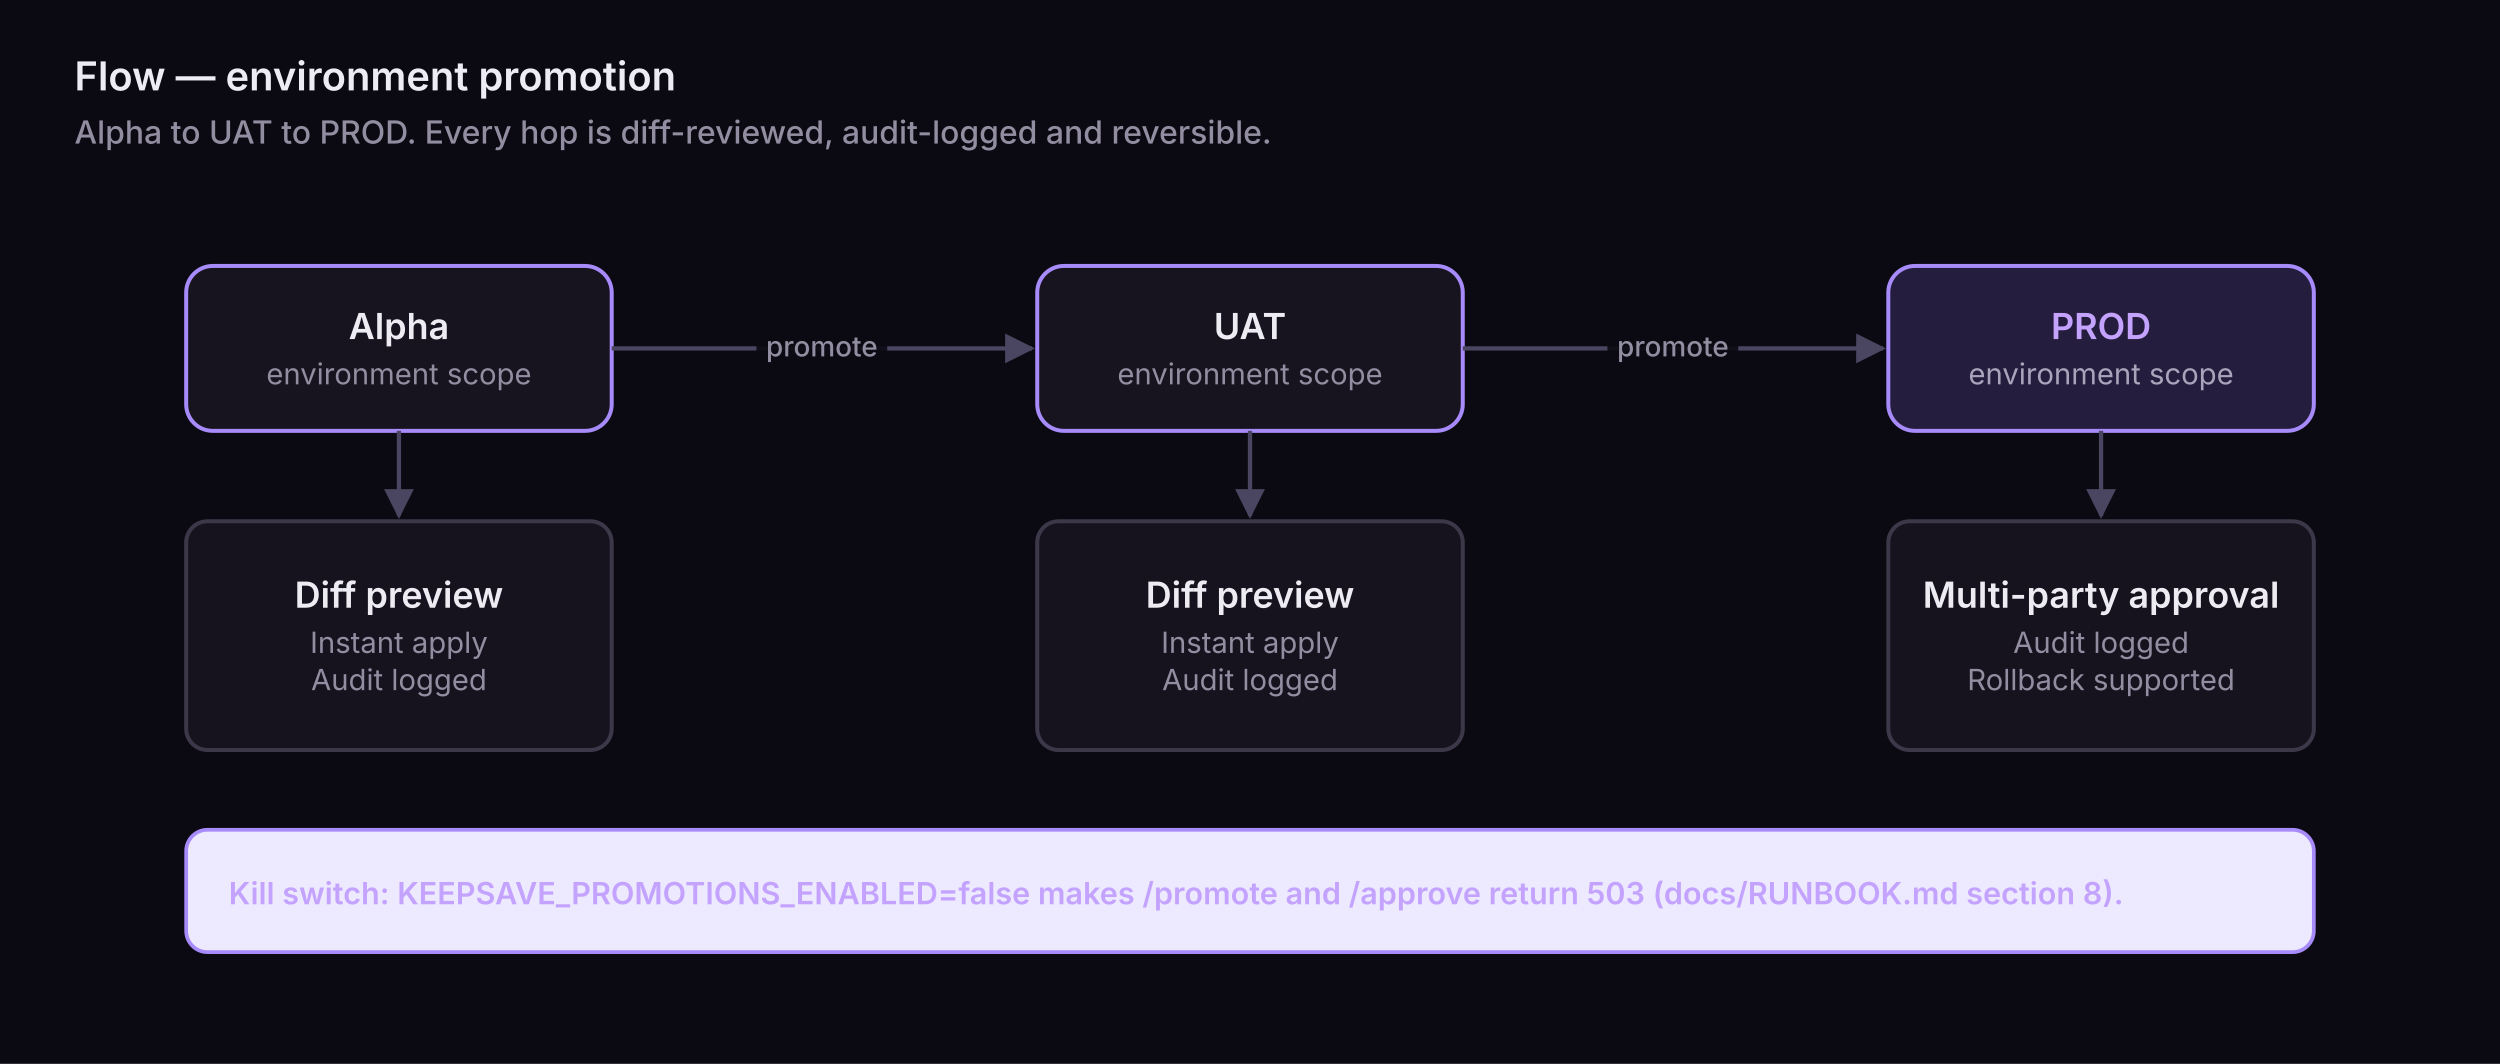
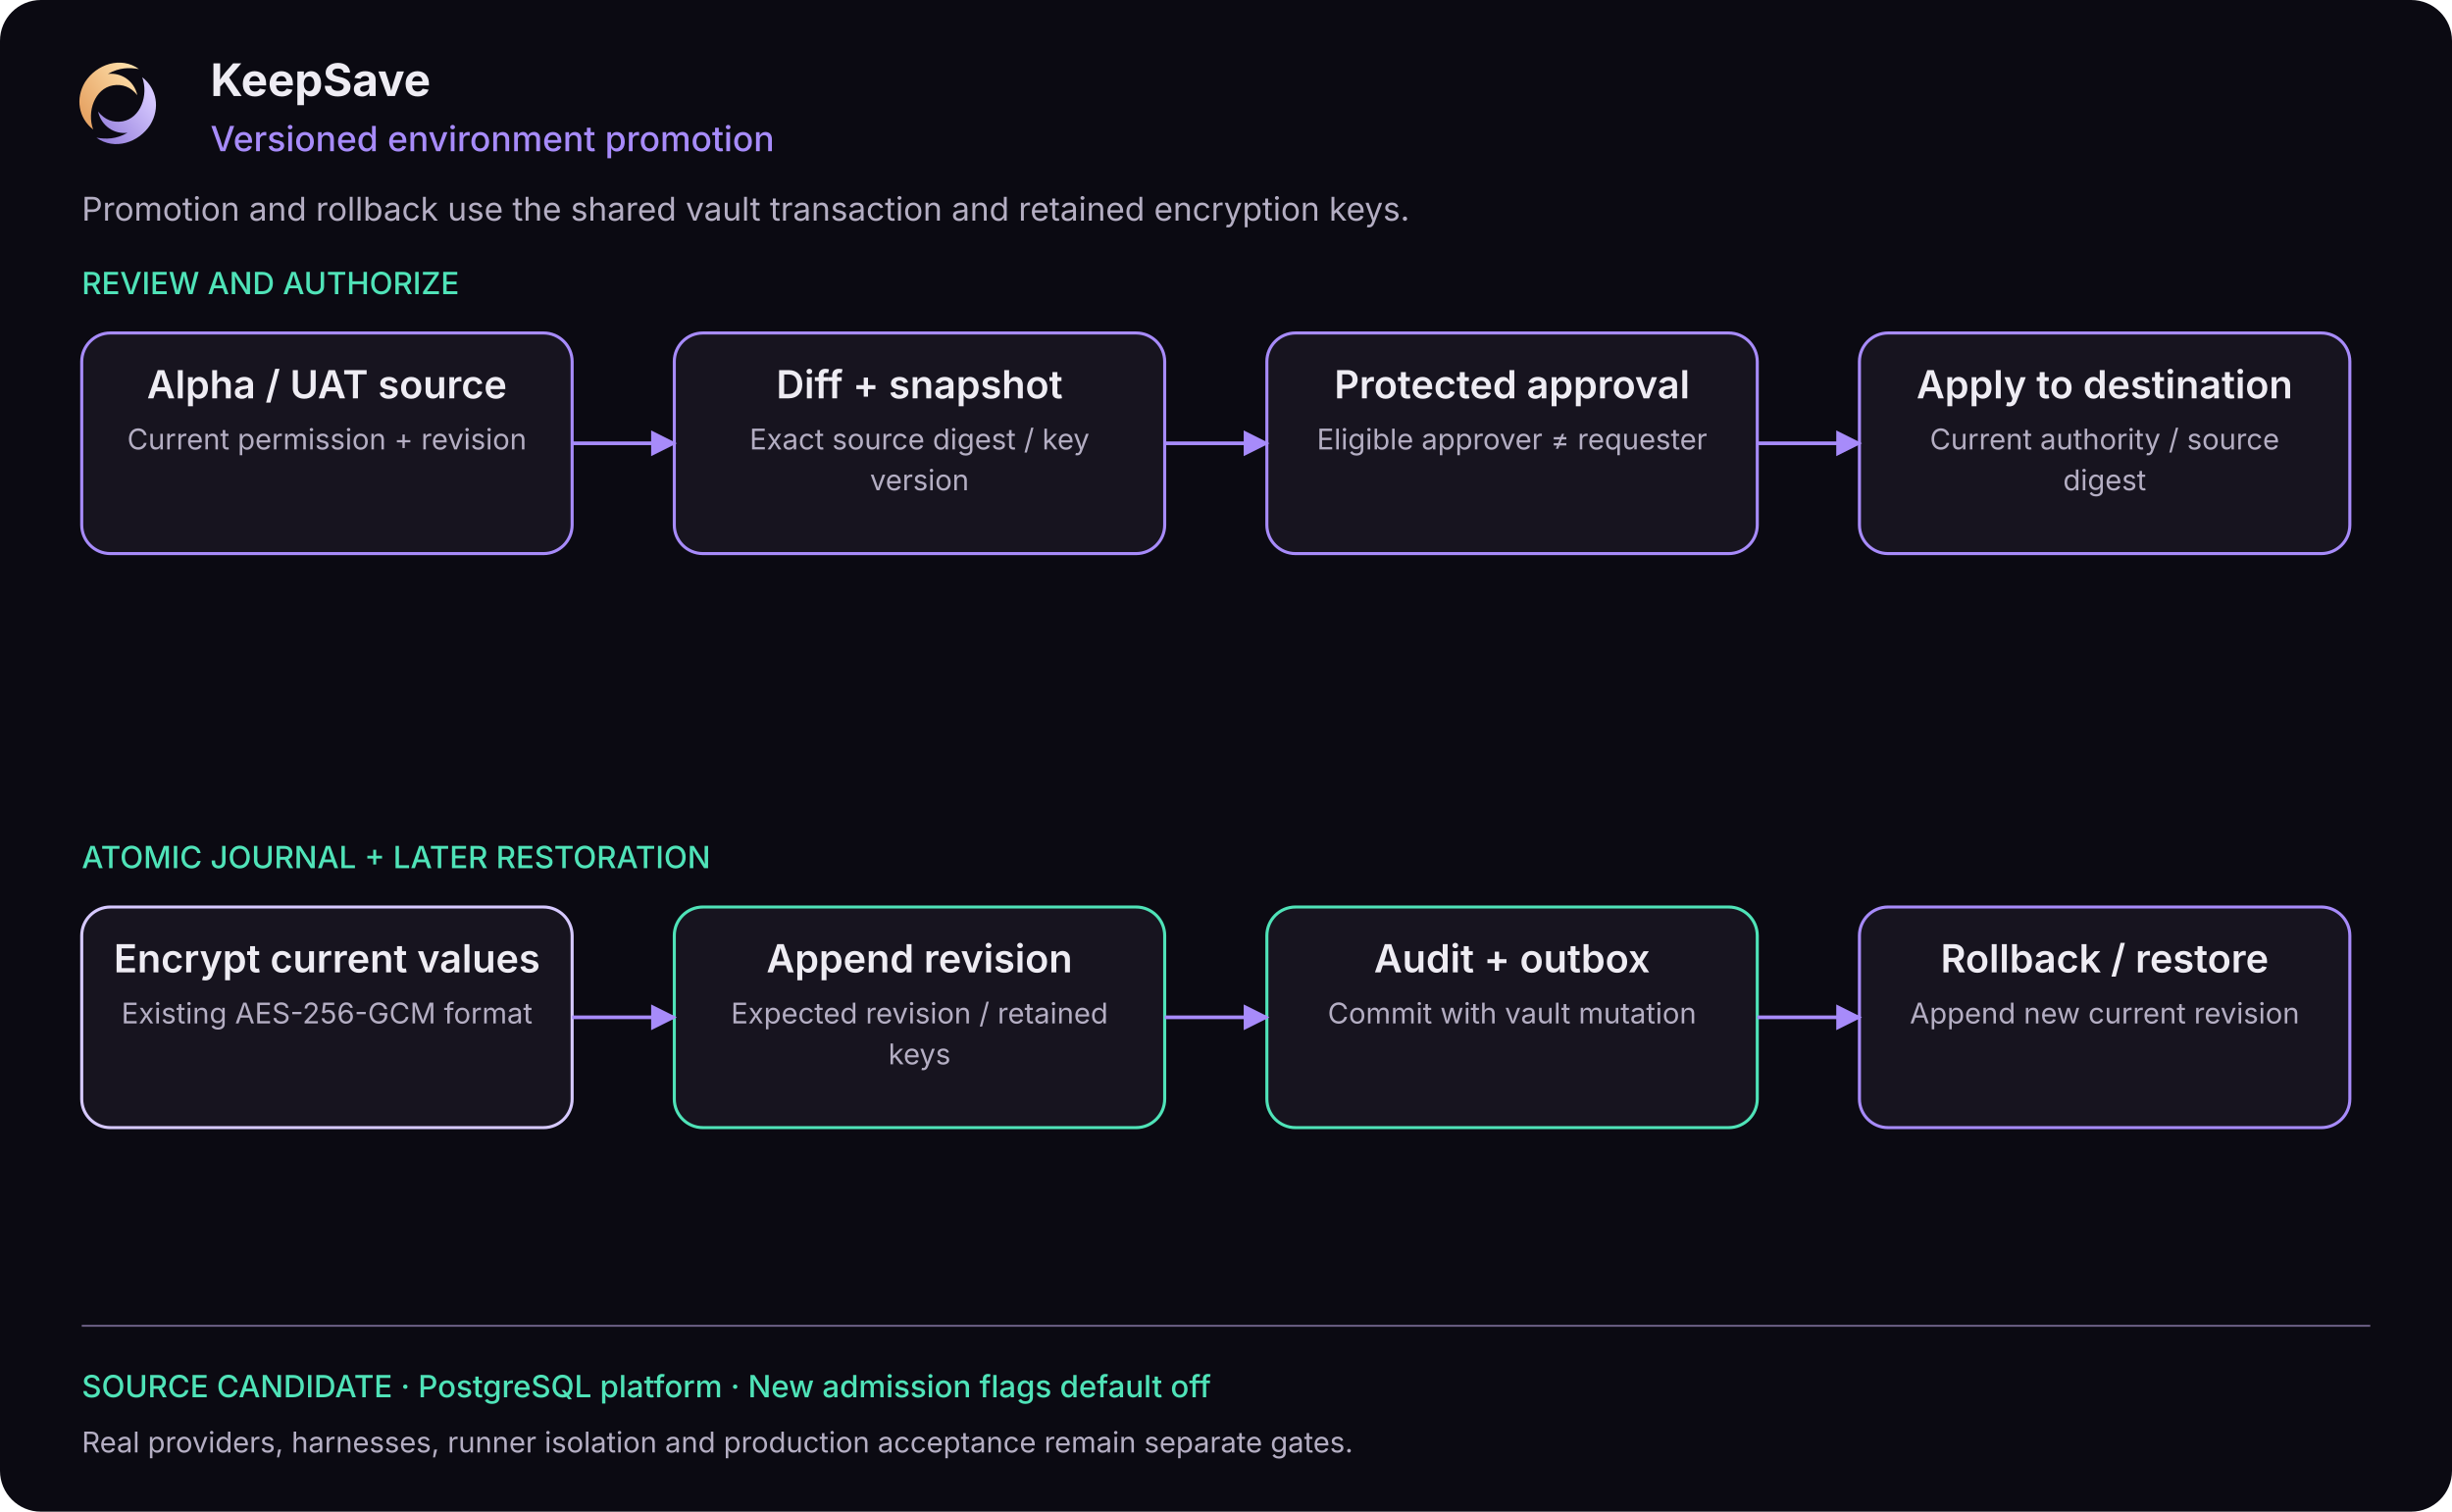
- <svg xmlns="http://www.w3.org/2000/svg" width="940" height="400" viewBox="0 0 940 400" role="img" aria-label="KeepSave — environment promotion pipeline">
+ <svg xmlns="http://www.w3.org/2000/svg" width="1200" height="740" viewBox="0 0 1200 740" role="img" aria-labelledby="title desc">
  <defs>
-     <marker id="a" viewBox="0 0 10 10" refX="9" refY="5" markerWidth="7" markerHeight="7" orient="auto-start-reverse">
-       <path d="M0 0 L10 5 L0 10 z" fill="#4a4560" />
+     <marker id="arrow" viewBox="0 0 10 10" refX="9" refY="5" markerWidth="7" markerHeight="7" orient="auto-start-reverse">
+       <path d="M0 0L10 5L0 10Z" fill="#a78bfa" />
    </marker>
  </defs>
-   <rect width="940" height="400" fill="#0b0a12" />
-   <text x="28" y="34" font-family="Geist, Inter, ui-sans-serif, system-ui, sans-serif" font-size="15" font-weight="600" fill="#eeecf3" text-anchor="start">Flow — environment promotion</text>
-   <text x="28" y="54" font-family="Geist, Inter, ui-sans-serif, system-ui, sans-serif" font-size="12" font-weight="500" fill="#928da0" text-anchor="start">Alpha to UAT to PROD. Every hop is diff-reviewed, audit-logged and reversible.</text>
-   <rect x="70" y="100" width="160" height="62" rx="10" fill="#17141f" stroke="#a78bfa" stroke-width="1.5" />
-   <text x="150.0" y="127.5" font-family="Geist, Inter, ui-sans-serif, system-ui, sans-serif" font-size="13.5" font-weight="600" fill="#eeecf3" text-anchor="middle">Alpha</text>
-   <text x="150.0" y="144.5" font-family="Geist, Inter, ui-sans-serif, system-ui, sans-serif" font-size="11" font-weight="400" fill="#928da0" text-anchor="middle">environment scope</text>
-   <rect x="390" y="100" width="160" height="62" rx="10" fill="#17141f" stroke="#a78bfa" stroke-width="1.5" />
-   <text x="470.0" y="127.5" font-family="Geist, Inter, ui-sans-serif, system-ui, sans-serif" font-size="13.5" font-weight="600" fill="#eeecf3" text-anchor="middle">UAT</text>
-   <text x="470.0" y="144.5" font-family="Geist, Inter, ui-sans-serif, system-ui, sans-serif" font-size="11" font-weight="400" fill="#928da0" text-anchor="middle">environment scope</text>
-   <rect x="710" y="100" width="160" height="62" rx="10" fill="#251d3d" stroke="#a78bfa" stroke-width="1.5" />
-   <text x="790.0" y="127.5" font-family="Geist, Inter, ui-sans-serif, system-ui, sans-serif" font-size="13.5" font-weight="600" fill="#c4a3ff" text-anchor="middle">PROD</text>
-   <text x="790.0" y="144.5" font-family="Geist, Inter, ui-sans-serif, system-ui, sans-serif" font-size="11" font-weight="400" fill="#a9a3bb" text-anchor="middle">environment scope</text>
-   <path d="M230 131 L388 131" fill="none" stroke="#4a4560" stroke-width="1.6" marker-end="url(#a)" />
-   <rect x="284.4" y="122.0" width="49.2" height="16" rx="4" fill="#0b0a12" opacity="0.92" />
-   <text x="309.0" y="134.0" font-family="Geist, Inter, ui-sans-serif, system-ui, sans-serif" font-size="10.5" font-weight="500" fill="#928da0" text-anchor="middle">promote</text>
-   <path d="M550 131 L708 131" fill="none" stroke="#4a4560" stroke-width="1.6" marker-end="url(#a)" />
-   <rect x="604.4" y="122.0" width="49.2" height="16" rx="4" fill="#0b0a12" opacity="0.92" />
-   <text x="629.0" y="134.0" font-family="Geist, Inter, ui-sans-serif, system-ui, sans-serif" font-size="10.5" font-weight="500" fill="#928da0" text-anchor="middle">promote</text>
-   <rect x="70" y="196" width="160" height="86" rx="8" fill="#16131f" stroke="#3c3849" stroke-width="1.5" />
-   <text x="150.0" y="228.5" font-family="Geist, Inter, ui-sans-serif, system-ui, sans-serif" font-size="13.5" font-weight="600" fill="#eeecf3" text-anchor="middle">Diff preview</text>
-   <text x="150.0" y="245.5" font-family="Geist, Inter, ui-sans-serif, system-ui, sans-serif" font-size="11" font-weight="400" fill="#928da0" text-anchor="middle">Instant apply</text>
-   <text x="150.0" y="259.5" font-family="Geist, Inter, ui-sans-serif, system-ui, sans-serif" font-size="11" font-weight="400" fill="#928da0" text-anchor="middle">Audit logged</text>
-   <path d="M150 162 L150 194" fill="none" stroke="#4a4560" stroke-width="1.6" marker-end="url(#a)" />
-   <rect x="390" y="196" width="160" height="86" rx="8" fill="#16131f" stroke="#3c3849" stroke-width="1.5" />
-   <text x="470.0" y="228.5" font-family="Geist, Inter, ui-sans-serif, system-ui, sans-serif" font-size="13.5" font-weight="600" fill="#eeecf3" text-anchor="middle">Diff preview</text>
-   <text x="470.0" y="245.5" font-family="Geist, Inter, ui-sans-serif, system-ui, sans-serif" font-size="11" font-weight="400" fill="#928da0" text-anchor="middle">Instant apply</text>
-   <text x="470.0" y="259.5" font-family="Geist, Inter, ui-sans-serif, system-ui, sans-serif" font-size="11" font-weight="400" fill="#928da0" text-anchor="middle">Audit logged</text>
-   <path d="M470 162 L470 194" fill="none" stroke="#4a4560" stroke-width="1.6" marker-end="url(#a)" />
-   <rect x="710" y="196" width="160" height="86" rx="8" fill="#16131f" stroke="#3c3849" stroke-width="1.5" />
-   <text x="790.0" y="228.5" font-family="Geist, Inter, ui-sans-serif, system-ui, sans-serif" font-size="13.5" font-weight="600" fill="#eeecf3" text-anchor="middle">Multi-party approval</text>
-   <text x="790.0" y="245.5" font-family="Geist, Inter, ui-sans-serif, system-ui, sans-serif" font-size="11" font-weight="400" fill="#928da0" text-anchor="middle">Audit logged</text>
-   <text x="790.0" y="259.5" font-family="Geist, Inter, ui-sans-serif, system-ui, sans-serif" font-size="11" font-weight="400" fill="#928da0" text-anchor="middle">Rollback supported</text>
-   <path d="M790 162 L790 194" fill="none" stroke="#4a4560" stroke-width="1.6" marker-end="url(#a)" />
-   <rect x="70" y="312" width="800" height="46" rx="8" fill="#ede9fe" stroke="#a78bfa" stroke-width="1.4" />
-   <text x="86" y="340" font-family="Geist, Inter, ui-sans-serif, system-ui, sans-serif" font-size="11.5" font-weight="600" fill="#c4a3ff" text-anchor="start">Kill switch: KEEPSAVE_PROMOTIONS_ENABLED=false makes /promote and /approve return 503 (docs/RUNBOOK.md section 8).</text>
+   <rect width="1200" height="740" rx="20" fill="#0b0a12" />
+   <g transform="translate(32 25) scale(.8)">
+     <defs>
+       <linearGradient id="warm" x1="10" y1="35" x2="44" y2="12" gradientUnits="userSpaceOnUse">
+         <stop stop-color="#e7a566" />
+         <stop offset="1" stop-color="#ffe2ad" />
+       </linearGradient>
+       <linearGradient id="cool" x1="54" y1="29" x2="23" y2="54" gradientUnits="userSpaceOnUse">
+         <stop stop-color="#d6c9ff" />
+         <stop offset="1" stop-color="#9680dc" />
+       </linearGradient>
+     </defs>
+     <path d="M45 11C34 3 19 8 12 19C6 29 8 41 17 48C13 37 18 23 29 21C35 20 40 22 44 27C42 18 34 13 26 14C33 10 39 10 45 11Z" fill="url(#warm)" />
+     <path d="M19 53C30 61 45 56 52 45C58 35 56 23 47 16C51 27 46 41 35 43C29 44 24 42 20 37C22 46 30 51 38 50C31 54 25 54 19 53Z" fill="url(#cool)" />
+   </g>
+   <text x="103" y="47" fill="#eeecf3" font-family="Geist, Inter, ui-sans-serif, system-ui, sans-serif" font-size="22" font-weight="650" text-anchor="start">KeepSave</text>
+   <text x="103" y="74" fill="#a78bfa" font-family="Geist, Inter, ui-sans-serif, system-ui, sans-serif" font-size="17" font-weight="550" text-anchor="start">Versioned environment promotion</text>
+   <text x="40" y="108" fill="#b4aec3" font-family="Geist, Inter, ui-sans-serif, system-ui, sans-serif" font-size="16" font-weight="400" text-anchor="start">Promotion and rollback use the shared vault transaction and retained encryption keys.</text>
+   <path d="M40 649H1160" stroke="#685c80" />
+   <text x="40" y="684" fill="#4fe3b8" font-family="Geist, Inter, ui-sans-serif, system-ui, sans-serif" font-size="15" font-weight="500" text-anchor="start">SOURCE CANDIDATE · PostgreSQL platform · New admission flags default off</text>
+   <text x="40" y="711" fill="#b4aec3" font-family="Geist, Inter, ui-sans-serif, system-ui, sans-serif" font-size="14" font-weight="400" text-anchor="start">Real providers, harnesses, runner isolation and production acceptance remain separate gates.</text>
+   <text x="40" y="144" fill="#4fe3b8" font-family="Geist, Inter, ui-sans-serif, system-ui, sans-serif" font-size="15" font-weight="550" text-anchor="start">REVIEW AND AUTHORIZE</text>
+   <rect x="40" y="163" width="240" height="108" rx="14" fill="#17141f" stroke="#a78bfa" stroke-width="1.5" />
+   <text x="160.0" y="195" fill="#eeecf3" font-family="Geist, Inter, ui-sans-serif, system-ui, sans-serif" font-size="19" font-weight="600" text-anchor="middle">Alpha / UAT source</text>
+   <text x="160.0" y="220" fill="#b4aec3" font-family="Geist, Inter, ui-sans-serif, system-ui, sans-serif" font-size="14" font-weight="400" text-anchor="middle">Current permission + revision</text>
+   <rect x="330" y="163" width="240" height="108" rx="14" fill="#17141f" stroke="#a78bfa" stroke-width="1.5" />
+   <text x="450.0" y="195" fill="#eeecf3" font-family="Geist, Inter, ui-sans-serif, system-ui, sans-serif" font-size="19" font-weight="600" text-anchor="middle">Diff + snapshot</text>
+   <text x="450.0" y="220" fill="#b4aec3" font-family="Geist, Inter, ui-sans-serif, system-ui, sans-serif" font-size="14" font-weight="400" text-anchor="middle">Exact source digest / key</text>
+   <text x="450.0" y="240" fill="#b4aec3" font-family="Geist, Inter, ui-sans-serif, system-ui, sans-serif" font-size="14" font-weight="400" text-anchor="middle">version</text>
+   <rect x="620" y="163" width="240" height="108" rx="14" fill="#17141f" stroke="#a78bfa" stroke-width="1.5" />
+   <text x="740.0" y="195" fill="#eeecf3" font-family="Geist, Inter, ui-sans-serif, system-ui, sans-serif" font-size="19" font-weight="600" text-anchor="middle">Protected approval</text>
+   <text x="740.0" y="220" fill="#b4aec3" font-family="Geist, Inter, ui-sans-serif, system-ui, sans-serif" font-size="14" font-weight="400" text-anchor="middle">Eligible approver ≠ requester</text>
+   <rect x="910" y="163" width="240" height="108" rx="14" fill="#17141f" stroke="#a78bfa" stroke-width="1.5" />
+   <text x="1030.0" y="195" fill="#eeecf3" font-family="Geist, Inter, ui-sans-serif, system-ui, sans-serif" font-size="19" font-weight="600" text-anchor="middle">Apply to destination</text>
+   <text x="1030.0" y="220" fill="#b4aec3" font-family="Geist, Inter, ui-sans-serif, system-ui, sans-serif" font-size="14" font-weight="400" text-anchor="middle">Current authority / source</text>
+   <text x="1030.0" y="240" fill="#b4aec3" font-family="Geist, Inter, ui-sans-serif, system-ui, sans-serif" font-size="14" font-weight="400" text-anchor="middle">digest</text>
+   <path d="M280 217.0L330 217.0" fill="none" stroke="#a78bfa" stroke-width="1.8" marker-end="url(#arrow)" />
+   <path d="M570 217.0L620 217.0" fill="none" stroke="#a78bfa" stroke-width="1.8" marker-end="url(#arrow)" />
+   <path d="M860 217.0L910 217.0" fill="none" stroke="#a78bfa" stroke-width="1.8" marker-end="url(#arrow)" />
+   <text x="40" y="425" fill="#4fe3b8" font-family="Geist, Inter, ui-sans-serif, system-ui, sans-serif" font-size="15" font-weight="550" text-anchor="start">ATOMIC JOURNAL + LATER RESTORATION</text>
+   <rect x="40" y="444" width="240" height="108" rx="14" fill="#17141f" stroke="#d6c9ff" stroke-width="1.5" />
+   <text x="160.0" y="476" fill="#eeecf3" font-family="Geist, Inter, ui-sans-serif, system-ui, sans-serif" font-size="19" font-weight="600" text-anchor="middle">Encrypt current values</text>
+   <text x="160.0" y="501" fill="#b4aec3" font-family="Geist, Inter, ui-sans-serif, system-ui, sans-serif" font-size="14" font-weight="400" text-anchor="middle">Existing AES-256-GCM format</text>
+   <rect x="330" y="444" width="240" height="108" rx="14" fill="#17141f" stroke="#4fe3b8" stroke-width="1.5" />
+   <text x="450.0" y="476" fill="#eeecf3" font-family="Geist, Inter, ui-sans-serif, system-ui, sans-serif" font-size="19" font-weight="600" text-anchor="middle">Append revision</text>
+   <text x="450.0" y="501" fill="#b4aec3" font-family="Geist, Inter, ui-sans-serif, system-ui, sans-serif" font-size="14" font-weight="400" text-anchor="middle">Expected revision / retained</text>
+   <text x="450.0" y="521" fill="#b4aec3" font-family="Geist, Inter, ui-sans-serif, system-ui, sans-serif" font-size="14" font-weight="400" text-anchor="middle">keys</text>
+   <rect x="620" y="444" width="240" height="108" rx="14" fill="#17141f" stroke="#4fe3b8" stroke-width="1.5" />
+   <text x="740.0" y="476" fill="#eeecf3" font-family="Geist, Inter, ui-sans-serif, system-ui, sans-serif" font-size="19" font-weight="600" text-anchor="middle">Audit + outbox</text>
+   <text x="740.0" y="501" fill="#b4aec3" font-family="Geist, Inter, ui-sans-serif, system-ui, sans-serif" font-size="14" font-weight="400" text-anchor="middle">Commit with vault mutation</text>
+   <rect x="910" y="444" width="240" height="108" rx="14" fill="#17141f" stroke="#a78bfa" stroke-width="1.5" />
+   <text x="1030.0" y="476" fill="#eeecf3" font-family="Geist, Inter, ui-sans-serif, system-ui, sans-serif" font-size="19" font-weight="600" text-anchor="middle">Rollback / restore</text>
+   <text x="1030.0" y="501" fill="#b4aec3" font-family="Geist, Inter, ui-sans-serif, system-ui, sans-serif" font-size="14" font-weight="400" text-anchor="middle">Append new current revision</text>
+   <path d="M280 498.0L330 498.0" fill="none" stroke="#a78bfa" stroke-width="1.8" marker-end="url(#arrow)" />
+   <path d="M570 498.0L620 498.0" fill="none" stroke="#a78bfa" stroke-width="1.8" marker-end="url(#arrow)" />
+   <path d="M860 498.0L910 498.0" fill="none" stroke="#a78bfa" stroke-width="1.8" marker-end="url(#arrow)" />
</svg>
